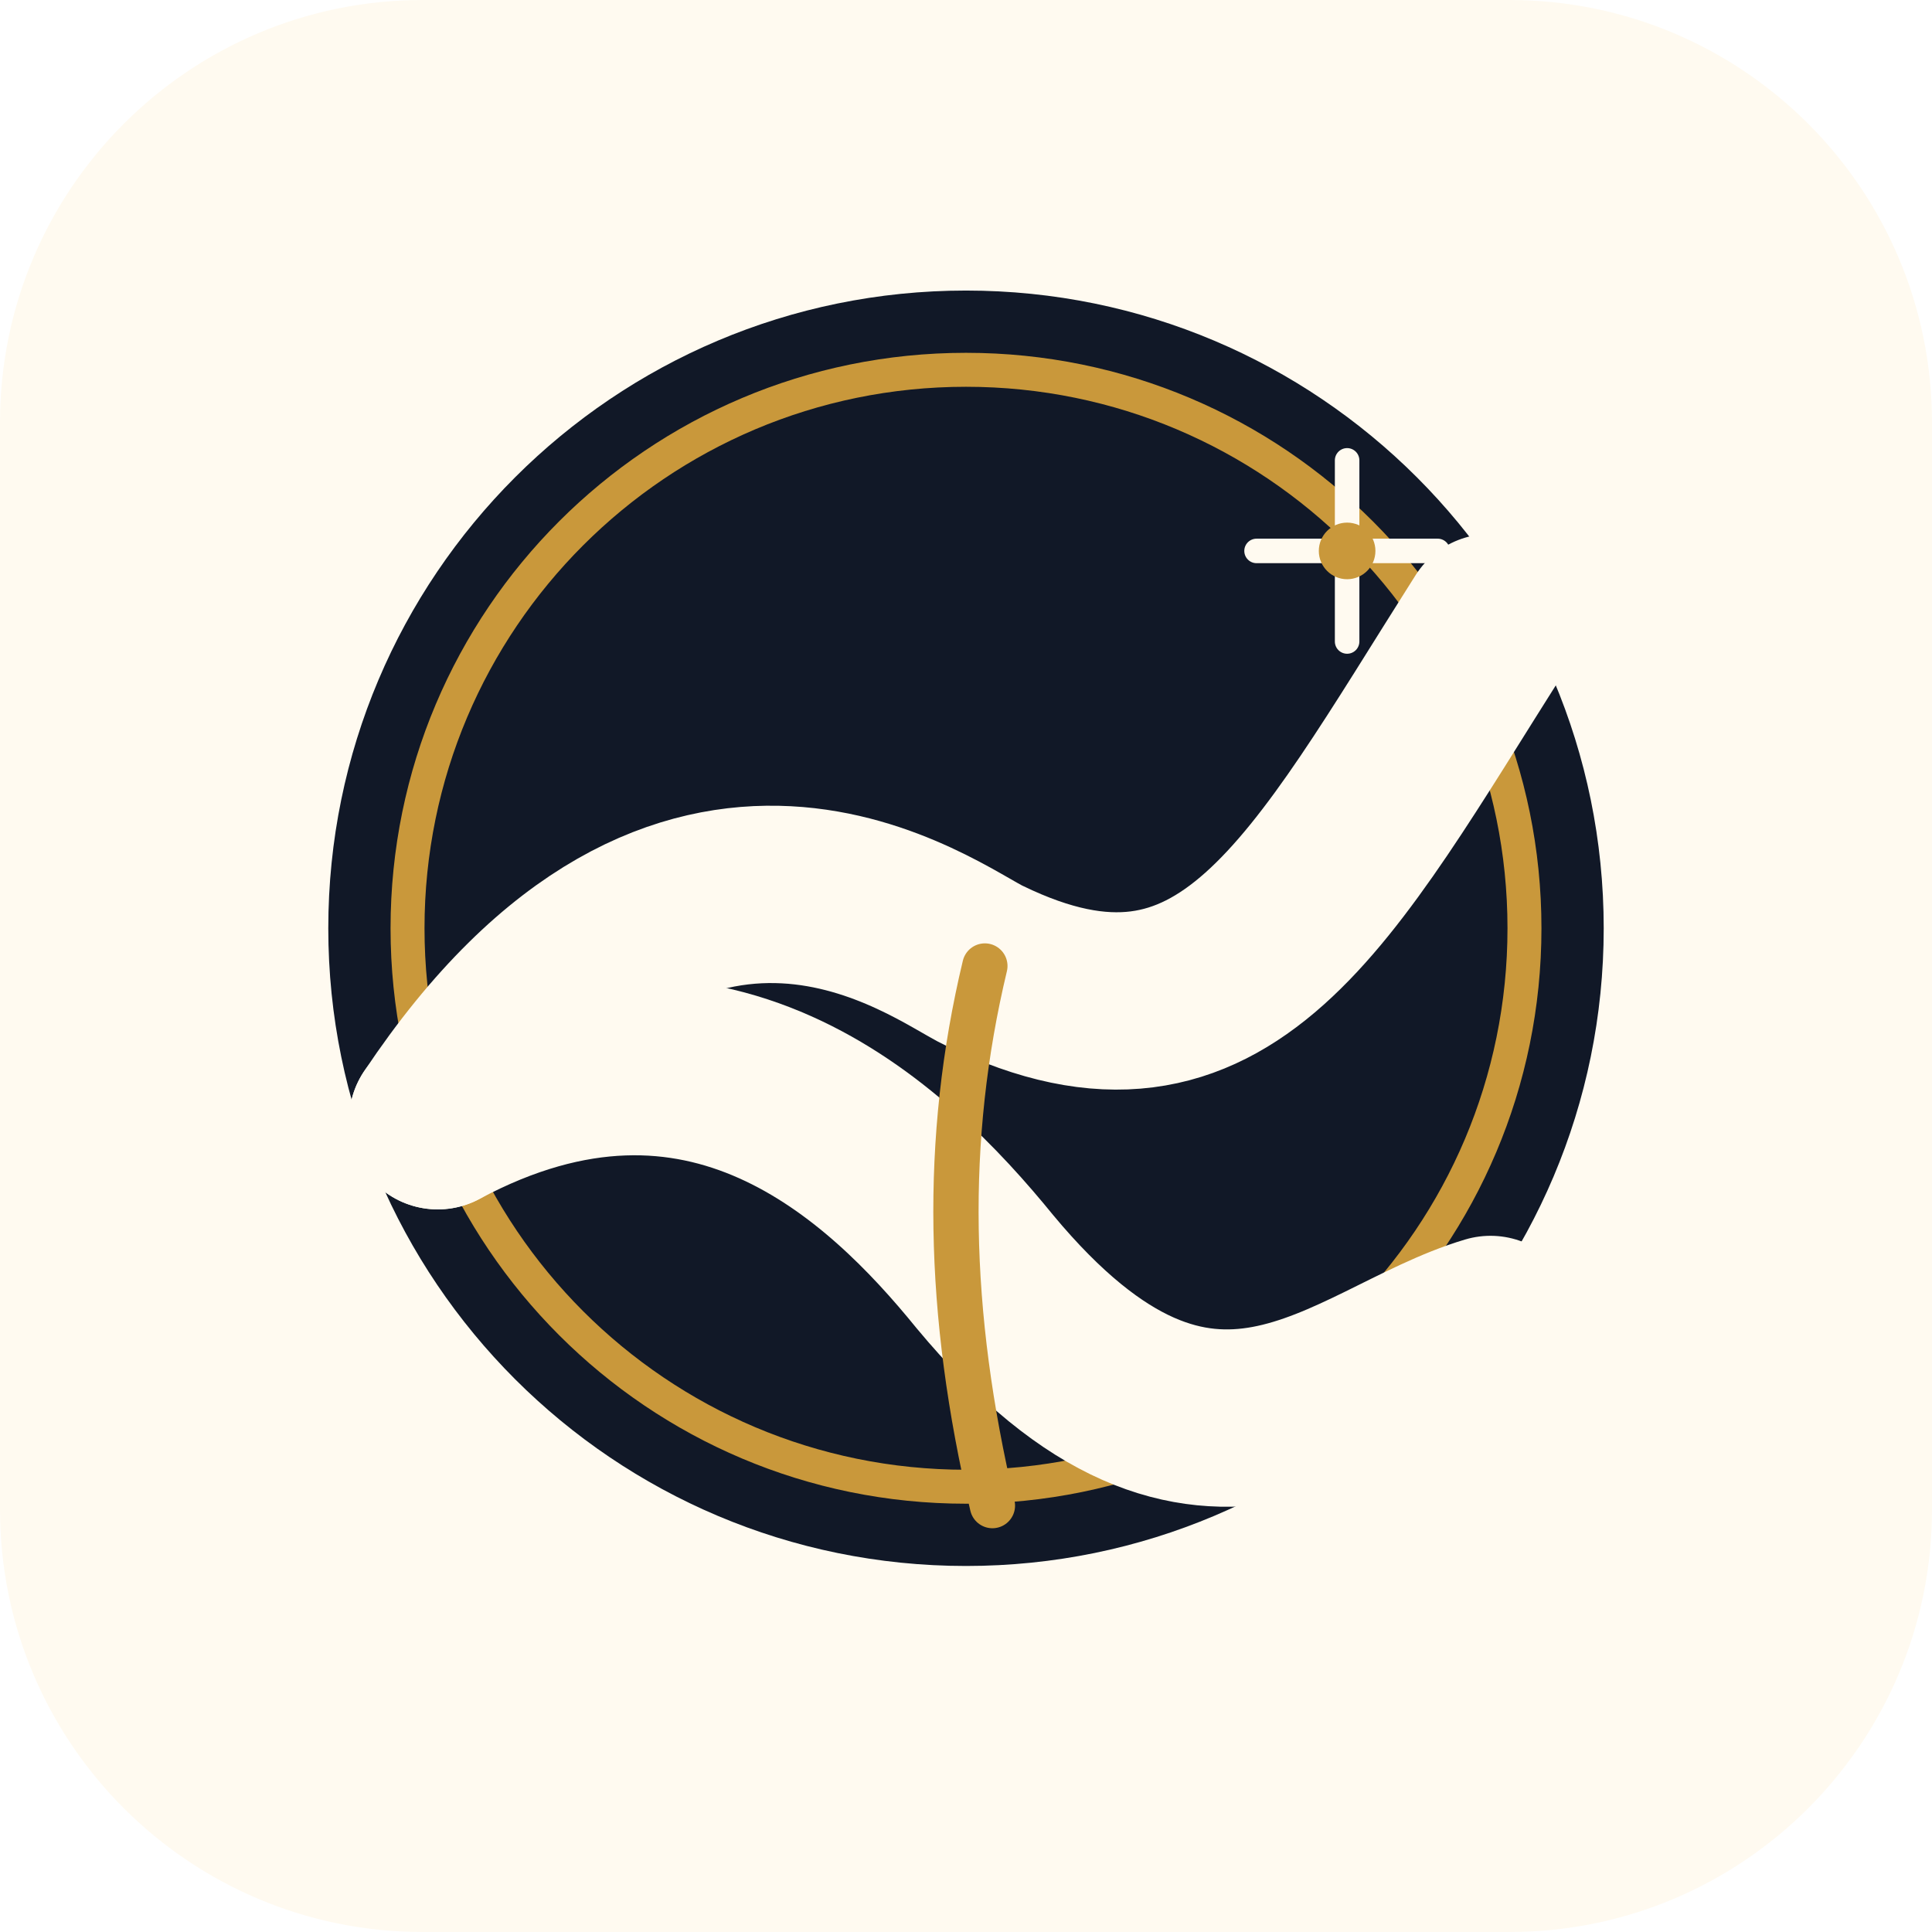
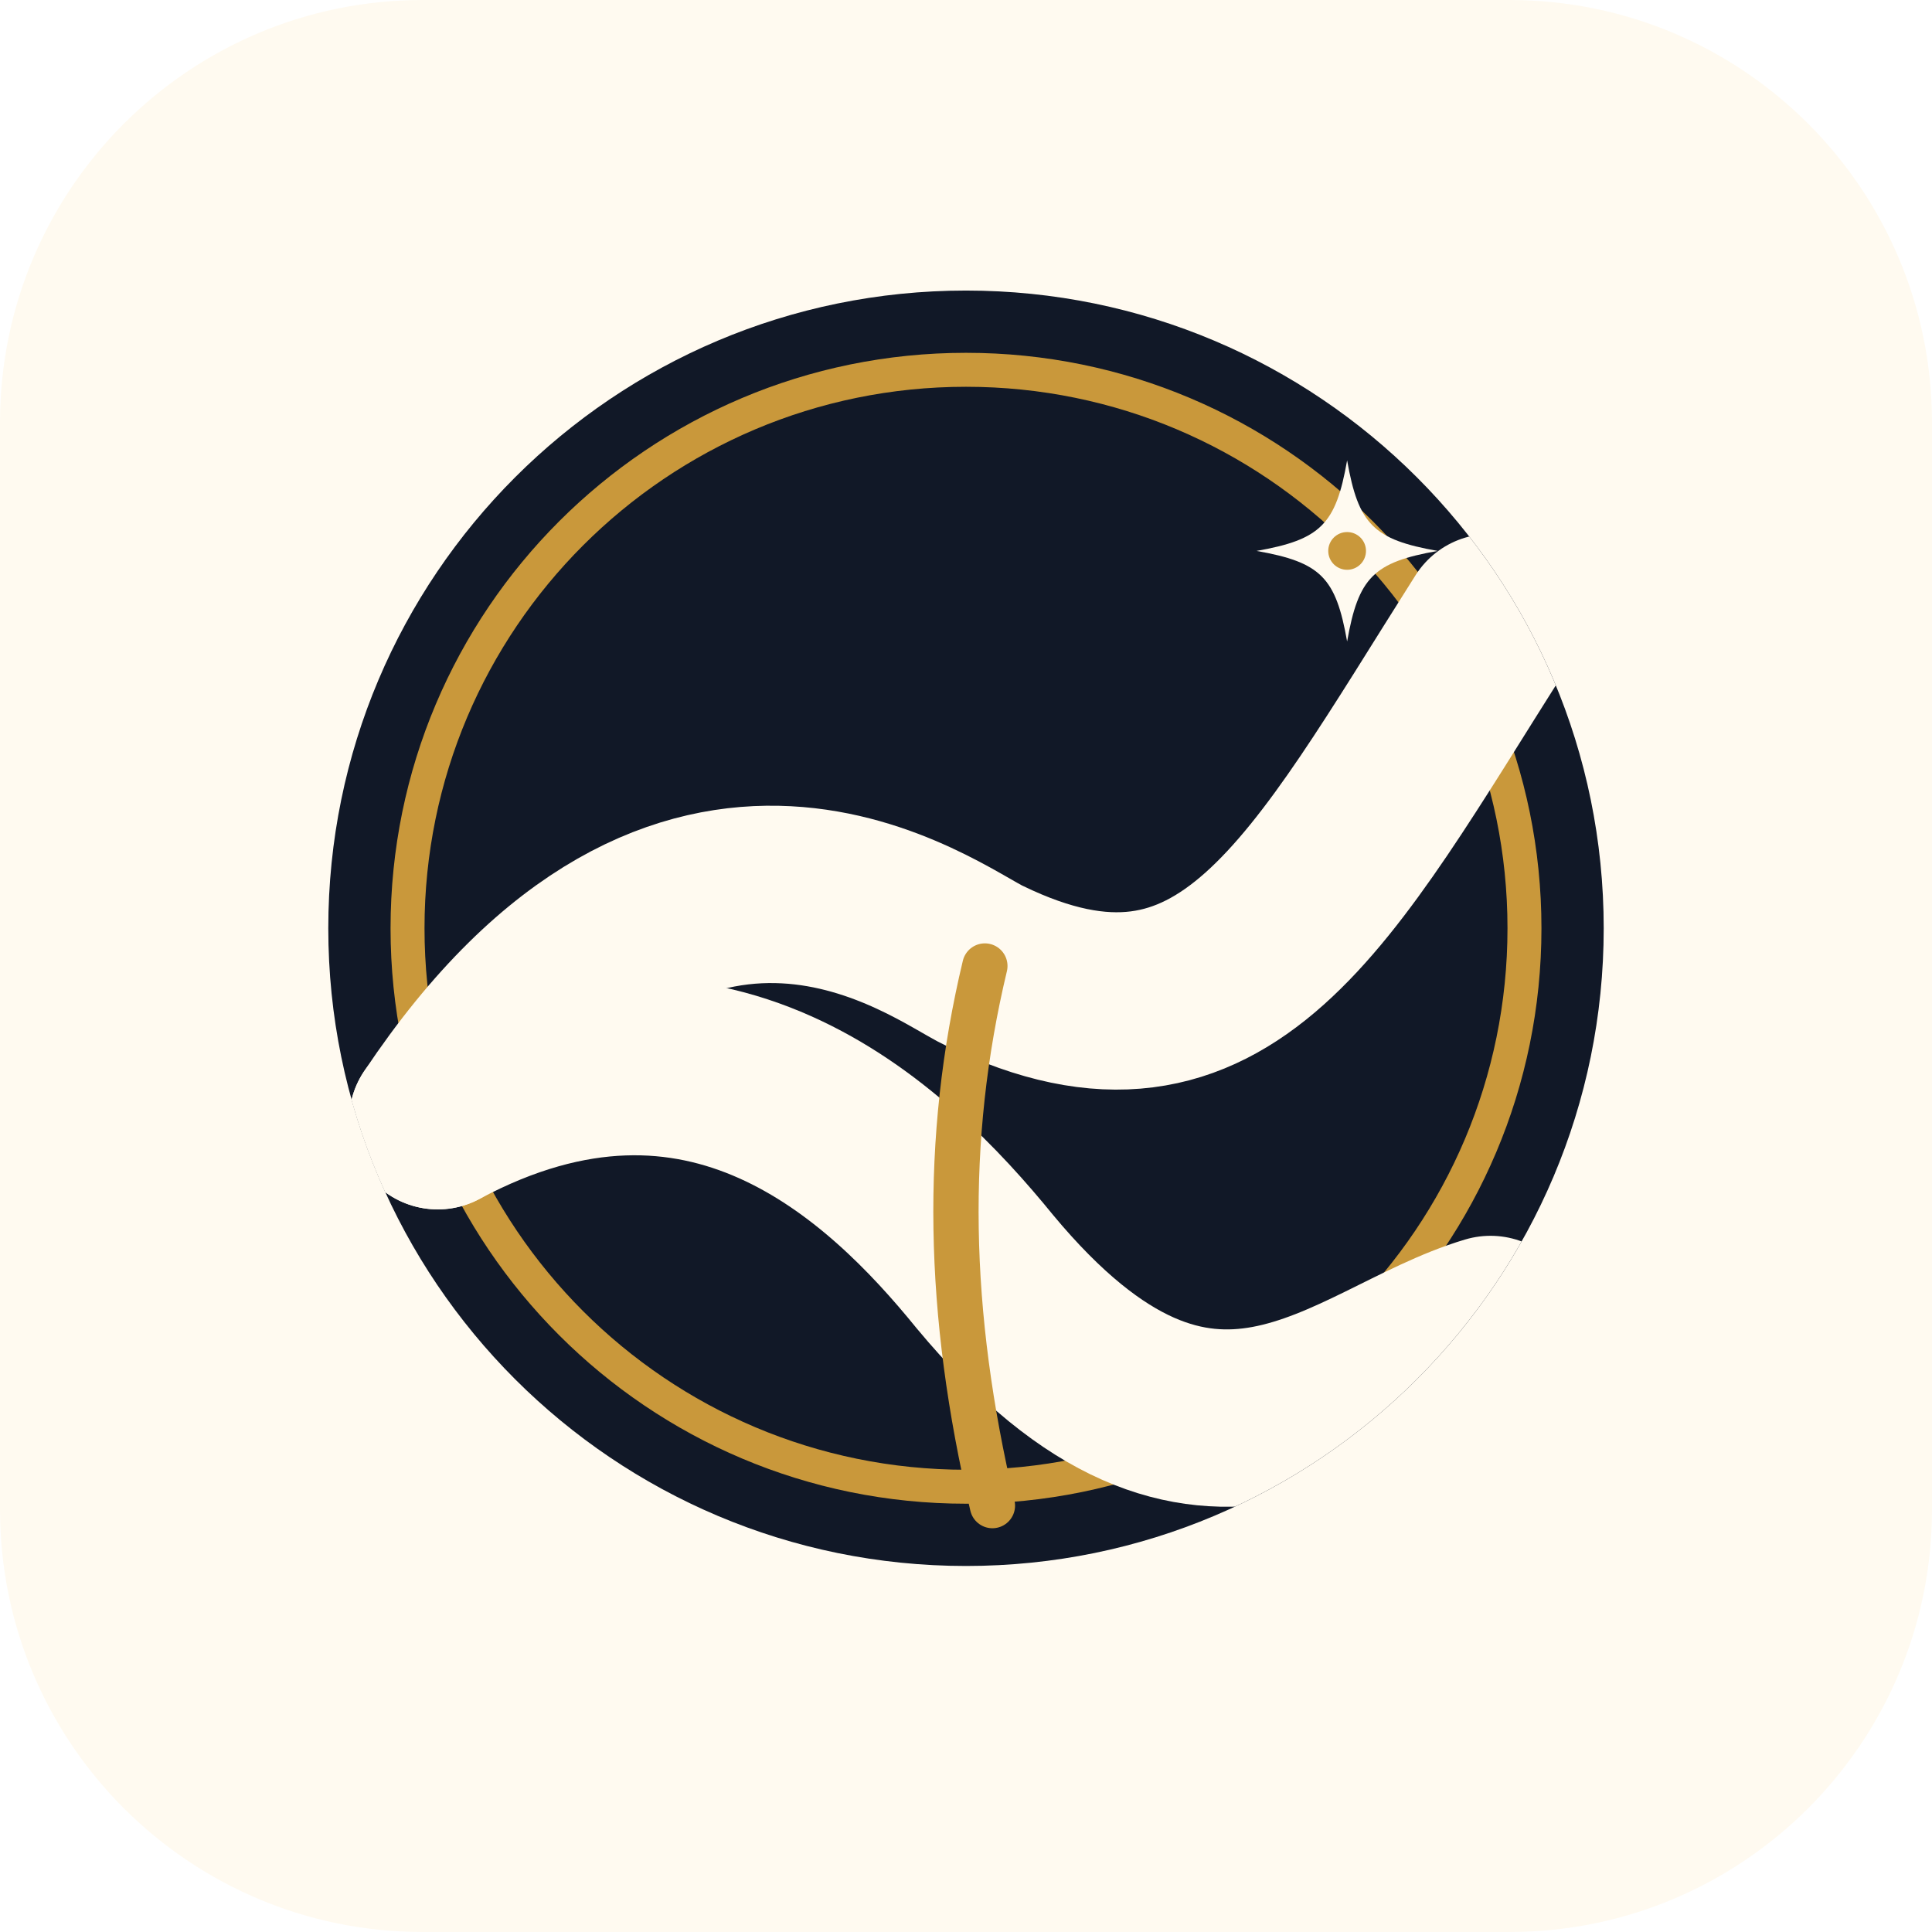
<svg xmlns="http://www.w3.org/2000/svg" viewBox="0 0 1024 1024">
+   <defs>
+     <clipPath id="world-boundary">
+       <circle cx="512" cy="492" r="338" />
+     </clipPath>
+   </defs>
  <rect width="1024" height="1024" rx="224" fill="#FFFAF0" />
  <circle cx="512" cy="492" r="338" fill="#111827" />
  <circle cx="512" cy="492" r="296" fill="none" stroke="#C9983B" stroke-width="18" />
-   <path d="M232 594C364 396 496 500 522 512C650 574 700 472 790 330" fill="none" stroke="#FFFAF0" stroke-width="94" stroke-linecap="round" stroke-linejoin="round" />
-   <path d="M232 594C374 518 470 610 522 674C640 816 716 724 790 702" fill="none" stroke="#FFFAF0" stroke-width="94" stroke-linecap="round" stroke-linejoin="round" />
-   <path d="M522 512C500 604 502 696 526 798" fill="none" stroke="#C9983B" stroke-width="24" stroke-linecap="round" />
-   <path d="M714 244v96M666 292h96" stroke="#FFFAF0" stroke-width="13" stroke-linecap="round" />
-   <circle cx="714" cy="292" r="15" fill="#C9983B" />
+   <g clip-path="url(#world-boundary)">
+     <path d="M232 594C364 396 496 500 522 512C650 574 700 472 790 330" fill="none" stroke="#FFFAF0" stroke-width="94" stroke-linecap="round" stroke-linejoin="round" />
+     <path d="M232 594C374 518 470 610 522 674C640 816 716 724 790 702" fill="none" stroke="#FFFAF0" stroke-width="94" stroke-linecap="round" stroke-linejoin="round" />
+     <path d="M522 512C500 604 502 696 526 798" fill="none" stroke="#C9983B" stroke-width="24" stroke-linecap="round" />
+     <g data-part="inspiration-star">
+       <path d="M714 244C720 278 728 286 762 292C728 298 720 306 714 340C708 306 700 298 666 292C700 286 708 278 714 244Z" fill="#FFFAF0" />
+       <circle cx="714" cy="292" r="10" fill="#C9983B" />
+     </g>
+   </g>
</svg>
